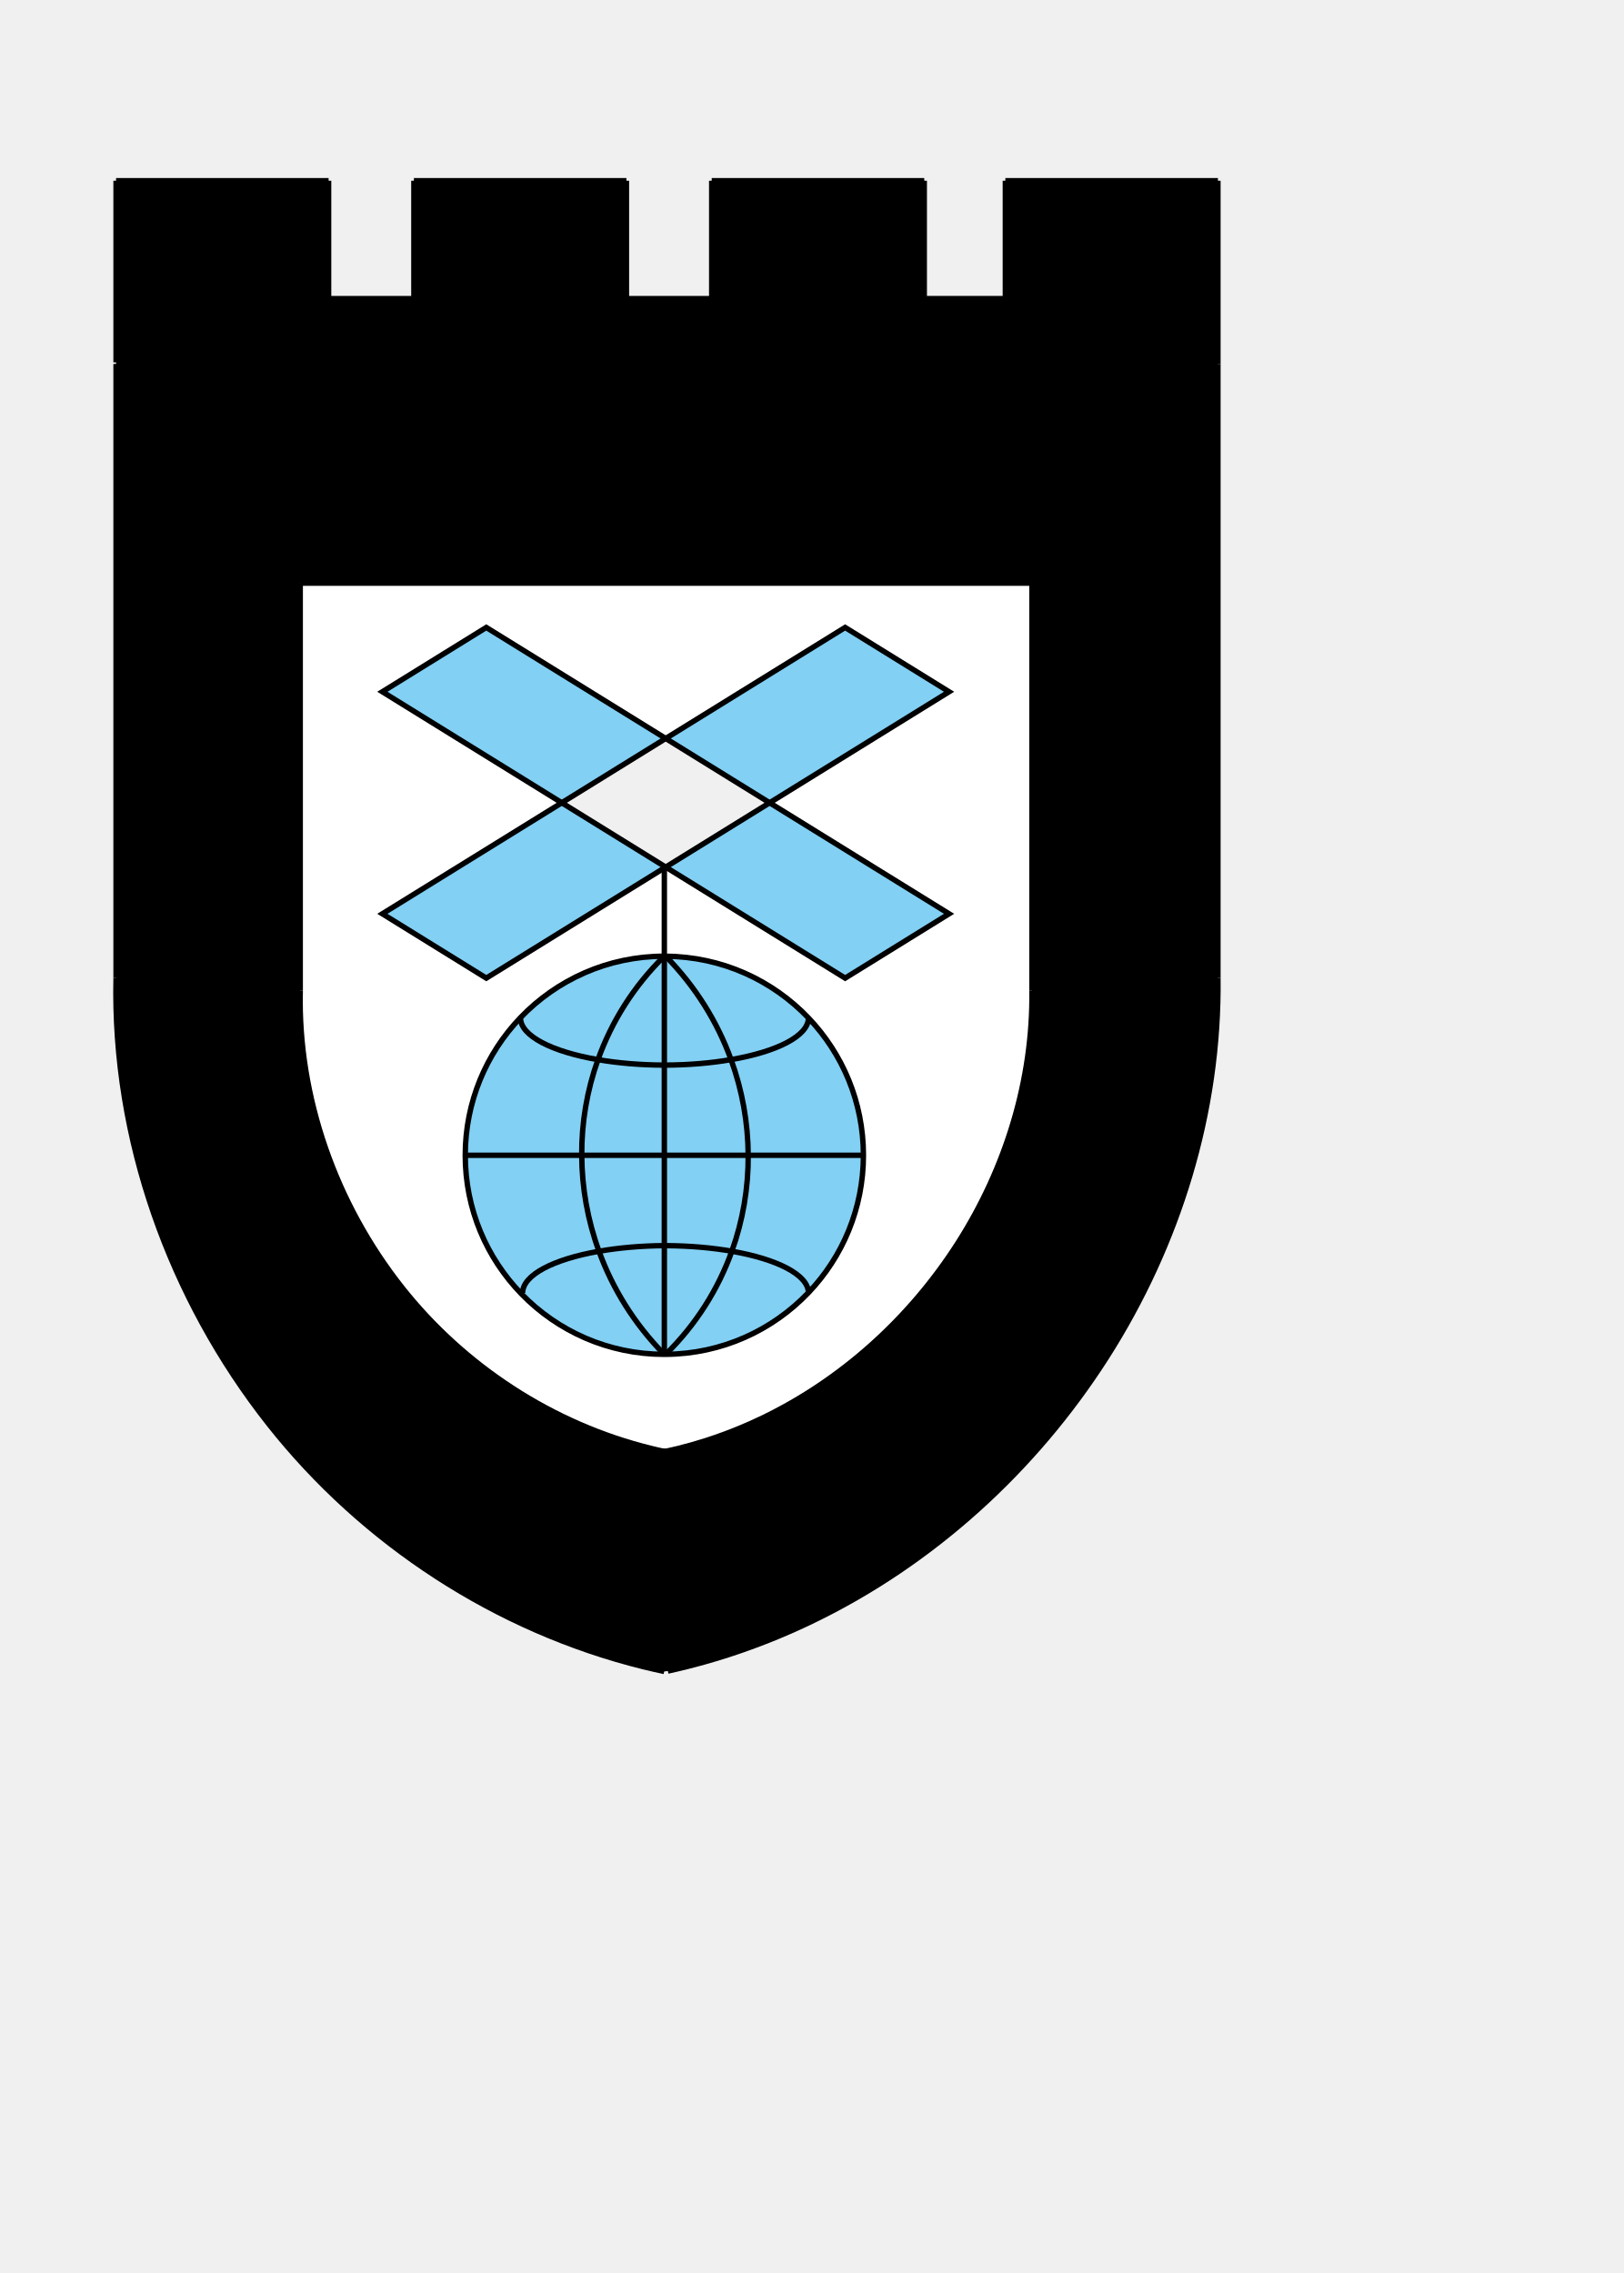
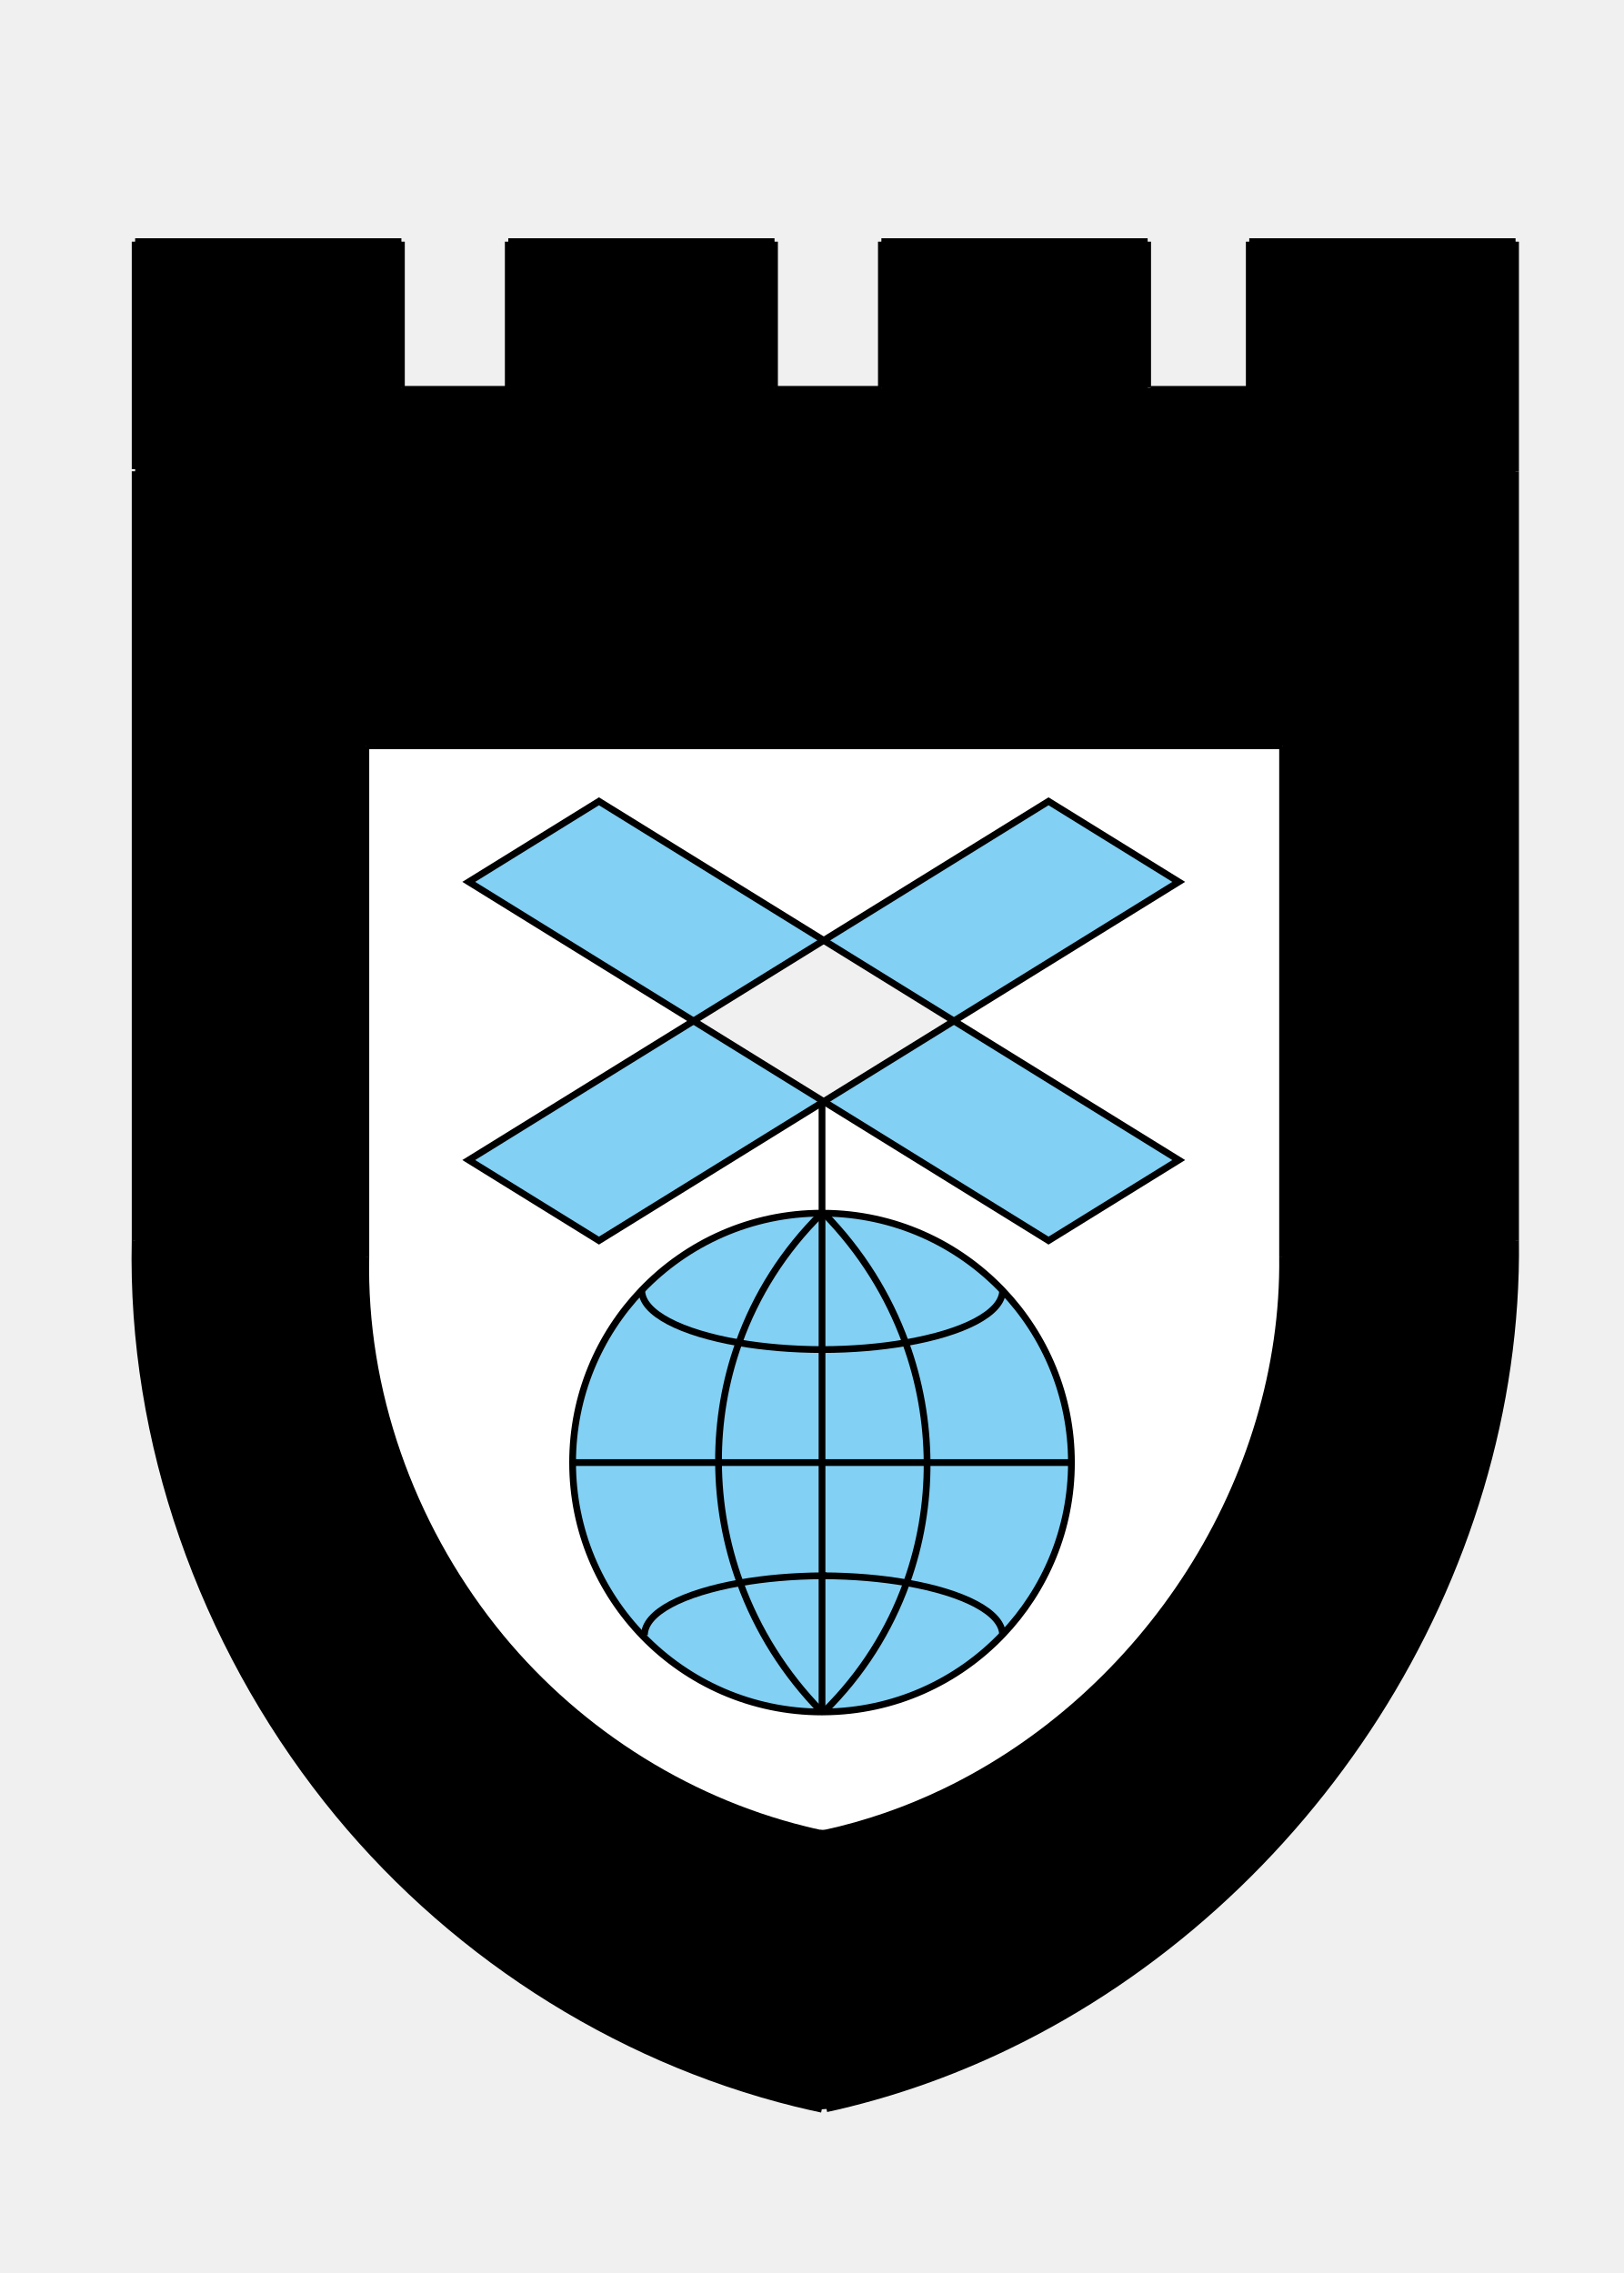
- <svg xmlns="http://www.w3.org/2000/svg" version="1.1" x="0px" y="0px" width="60px" height="84px" viewBox="60 75 595.28 841.89" enable-background="new 0 0 595.28 841.89" xml:space="preserve">
+ <svg xmlns="http://www.w3.org/2000/svg" version="1.1" x="0px" y="0px" width="60px" height="84px" viewBox="60 75 480 663" enable-background="new 0 0 595.28 841.89" xml:space="preserve">
  <g id="图层_1" display="none">
    <path display="inline" fill="none" stroke="#000000" d="M105,214c0,178.533,86.161,323,192.64,323" />
    <path display="inline" fill="none" stroke="#000000" d="M475,214c0,178.533-79.327,323-177.36,323" />
    <line display="inline" fill="none" stroke="#000000" x1="105" y1="214" x2="475" y2="214" />
    <line display="inline" fill="none" stroke="#000000" x1="105" y1="214" x2="105" y2="134" />
    <line display="inline" fill="none" stroke="#000000" x1="105" y1="134" x2="475" y2="134" />
    <line display="inline" fill="none" stroke="#000000" x1="475" y1="134" x2="475" y2="214" />
  </g>
  <g id="图层_2">
</g>
  <g id="图层_3">
    <line fill="none" stroke="#000000" stroke-width="2" x1="302.445" y1="692.976" x2="304.576" y2="692.958" />
  </g>
  <g id="图层_4">
</g>
  <g id="图层_5" display="none">
    <line display="inline" fill="none" stroke="#000000" stroke-width="2" x1="290" y1="388.197" x2="290" y2="360" />
    <line display="inline" fill="none" stroke="#000000" stroke-width="2" x1="315.333" y1="388.197" x2="315.333" y2="360" />
    <line display="inline" fill="none" stroke="#000000" stroke-width="2" x1="290" y1="360" x2="229.269" y2="401.5" />
    <line display="inline" fill="none" stroke="#000000" stroke-width="2" x1="315.333" y1="360" x2="376.731" y2="401.5" />
    <line display="inline" fill="none" stroke="#000000" stroke-width="2" x1="228.192" y1="400.725" x2="212.077" y2="378.338" />
    <line display="inline" fill="none" stroke="#000000" stroke-width="2" x1="385.984" y1="388.461" x2="376.731" y2="401.314" />
  </g>
  <g id="图层_6" display="none">
    <rect x="198.667" y="314.974" transform="matrix(0.9001 -0.4358 0.4358 0.9001 -116.4391 165.431)" display="inline" fill="none" stroke="#000000" stroke-width="2" width="207.559" height="43.195" />
    <rect x="198.666" y="314.974" transform="matrix(0.9001 0.4358 -0.4358 0.9001 176.8922 -98.1585)" display="inline" fill="none" stroke="#000000" stroke-width="2" width="207.559" height="43.195" />
  </g>
  <g id="图层_7">
</g>
  <g id="图层_8" display="none">
    <g display="inline">
      <line fill="none" stroke="#000000" stroke-width="2" x1="99.947" y1="178.807" x2="99.947" y2="116" />
      <line fill="none" stroke="#000000" stroke-width="2" x1="99.947" y1="116" x2="161.597" y2="116" />
      <line fill="none" stroke="#000000" stroke-width="2" x1="161.597" y1="116" x2="161.597" y2="154.667" />
      <line fill="none" stroke="#000000" x1="161.597" y1="154.667" x2="186.333" y2="154.667" />
      <line fill="none" stroke="#000000" stroke-width="2" x1="186.333" y1="154.667" x2="186.333" y2="116" />
      <line fill="none" stroke="#000000" stroke-width="2" x1="186.333" y1="116" x2="247.984" y2="116" />
      <line fill="none" stroke="#000000" stroke-width="2" x1="247.984" y1="116" x2="247.984" y2="154.667" />
      <line fill="none" stroke="#000000" x1="247.983" y1="154.667" x2="272.72" y2="154.667" />
      <line fill="none" stroke="#000000" stroke-width="2" x1="272.72" y1="154.667" x2="272.72" y2="116" />
      <line fill="none" stroke="#000000" stroke-width="2" x1="272.72" y1="116" x2="334.37" y2="116" />
      <line fill="none" stroke="#000000" stroke-width="2" x1="334.37" y1="116" x2="334.37" y2="154.667" />
      <line fill="none" stroke="#000000" x1="333.158" y1="154.667" x2="357.896" y2="154.667" />
      <line fill="none" stroke="#000000" stroke-width="2" x1="357.896" y1="154.667" x2="357.896" y2="116" />
      <line fill="none" stroke="#000000" stroke-width="2" x1="357.896" y1="116" x2="419.546" y2="116" />
      <line fill="none" stroke="#000000" stroke-width="2" x1="419.546" y1="116" x2="419.546" y2="154.667" />
      <line fill="none" stroke="#000000" x1="419.545" y1="154.667" x2="444.281" y2="154.667" />
    </g>
    <line display="inline" fill="none" stroke="#000000" stroke-width="2" x1="444.281" y1="154.667" x2="444.281" y2="116" />
    <line display="inline" fill="none" stroke="#000000" stroke-width="2" x1="444.281" y1="116" x2="508.016" y2="116" />
    <line display="inline" fill="none" stroke="#000000" stroke-width="2" x1="508.016" y1="178.807" x2="508.016" y2="116" />
  </g>
  <g id="图层_9">
    <g id="XMLID_1_">
      <g>
        <path d="M303.9,612.48c12.239-2.671,24.14-6.82,35.42-12.25c29.59-14.261,54.76-37.2,72.41-64.841     c17.71-27.739,27.84-60.39,27.42-93.399v-151h-271v151c-0.88,39.55,13.22,78.939,37.68,109.88     c23.08,29.2,55.91,50.63,92.08,59.56c1.54,0.391,3.09,0.74,4.64,1.07L303.9,612.48z M508.02,437.18     c0.62,49.71-14.63,98.87-41.3,140.65c-26.58,41.62-64.47,76.16-109.04,97.63c-16.989,8.19-34.93,14.44-53.37,18.47l-1.369,0.15     c-2.551-0.54-5.081-1.12-7.61-1.74c-54.47-13.46-103.89-45.72-138.65-89.7c-36.83-46.59-58.06-105.89-56.73-165.46V209.81v-0.6     v-67.27h78.71v43.17h31.59v-43.17h78.71v43.17h31.59v-43.17h78.71v43.17h0.86c9.729,0,19.45,0,29.18,0v-43.17h78.72v67.87V437.18     z" />
        <path fill="#FFFFFF" d="M303,396.47l0.51-0.31l66.45,41.12l38.49-23.82L342,372.34l66.45-41.12l-38.49-23.82l-66.45,41.12     l-66.45-41.12l-38.49,23.82l66.45,41.12l-66.45,41.12l38.49,23.82L303,396.47z M356.38,553.77     c12.61-13.229,20.351-31.149,20.351-50.869c0-19.721-7.74-37.631-20.341-50.86c-13.33-13.97-32.069-22.72-52.87-22.86     c-0.17-0.01-0.35-0.01-0.52-0.01c-0.01,0-0.03,0-0.04,0c-20.94,0.01-39.83,8.75-53.26,22.771     c-12.65,13.239-20.43,31.189-20.43,50.96c0,19.979,7.95,38.1,20.86,51.39c13.38,13.77,32.11,22.33,52.83,22.34     c0.01,0,0.03,0,0.04,0c0.17,0,0.35,0,0.52-0.01C324.31,576.48,343.05,567.74,356.38,553.77z M439.15,441.99     c0.42,33.01-9.71,65.66-27.42,93.399c-17.65,27.641-42.82,50.58-72.41,64.841c-11.28,5.43-23.181,9.579-35.42,12.25l-1.351,0.02     c-1.55-0.33-3.1-0.68-4.64-1.07c-36.17-8.93-69-30.359-92.08-59.56c-24.46-30.94-38.56-70.33-37.68-109.88v-151h271V441.99z" />
        <polygon fill="#82D0F4" points="408.45,331.22 342,372.34 303.51,348.52 369.96,307.4    " />
        <polygon fill="#82D0F4" points="408.45,413.46 369.96,437.28 303.51,396.16 342,372.34    " />
        <path fill="#82D0F4" d="M376.73,502.9h-0.45H334.06c-0.06-11.971-2.17-23.971-6.35-35.431c16.99-2.92,28.58-8.729,28.68-15.43     C368.99,465.27,376.73,483.18,376.73,502.9z" />
        <path fill="#82D0F4" d="M376.28,502.9h0.45c0,19.72-7.74,37.64-20.351,50.869c-0.16-6.649-11.6-12.399-28.38-15.329     c4.11-11.431,6.14-23.471,6.06-35.54H376.28z" />
        <path fill="#82D0F4" d="M303.52,429.18c20.801,0.141,39.54,8.891,52.87,22.86c-0.1,6.7-11.689,12.51-28.68,15.43     C322.67,453.57,314.6,440.47,303.52,429.18z" />
        <path fill="#82D0F4" d="M356.38,553.77c-13.33,13.971-32.07,22.711-52.86,22.851c11.29-11.09,19.45-24.18,24.48-38.18     C344.78,541.37,356.22,547.12,356.38,553.77z" />
        <path fill="#82D0F4" d="M303.45,536.37c-0.15-0.01-0.3-0.01-0.45-0.01V502.9h31.06c0.08,12.069-1.949,24.109-6.06,35.54     C320.67,537.15,312.32,536.41,303.45,536.37z" />
        <path fill="#82D0F4" d="M303.05,469.5c8.91-0.02,17.29-0.75,24.66-2.03c4.18,11.46,6.29,23.46,6.35,35.431H303v-33.4     C303.02,469.5,303.03,469.5,303.05,469.5z" />
        <path fill="#82D0F4" d="M303.52,429.18c11.08,11.29,19.15,24.391,24.19,38.29c-7.37,1.28-15.75,2.011-24.66,2.03     c-0.02,0-0.03,0-0.05,0v-40.33C303.17,429.17,303.35,429.17,303.52,429.18z" />
        <path fill="#82D0F4" d="M328,538.44c-5.03,14-13.19,27.09-24.48,38.18c-0.17,0.01-0.35,0.01-0.52,0.01v-40.26     c0.15-0.01,0.3-0.01,0.45,0C312.32,536.41,320.67,537.15,328,538.44z" />
        <polygon fill="#82D0F4" points="303.51,348.52 265.02,372.34 198.57,331.22 237.06,307.4    " />
        <polygon fill="#82D0F4" points="265.02,372.34 303,395.85 303,396.47 237.06,437.28 198.57,413.46    " />
        <path fill="#82D0F4" d="M303,536.37v40.26c-0.01,0-0.03,0-0.04,0c-11.06-11.26-19.12-24.32-24.16-38.18     C286.03,537.18,294.25,536.43,303,536.37z" />
        <path fill="#82D0F4" d="M303,536.36v0.01c-8.75,0.06-16.97,0.81-24.2,2.08c-4.21-11.49-6.33-23.53-6.39-35.55H303V536.36z" />
        <path fill="#82D0F4" d="M303,469.5v33.4h-30.59c-0.08-12.03,1.93-24.03,6.02-35.42C285.77,468.75,294.13,469.47,303,469.5z" />
        <path fill="#82D0F4" d="M303,429.17v40.33c-8.87-0.03-17.23-0.75-24.57-2.02c5.02-14.051,13.2-27.181,24.53-38.311     C302.97,429.17,302.99,429.17,303,429.17z" />
        <path fill="#82D0F4" d="M302.96,429.17c-11.33,11.13-19.51,24.26-24.53,38.311c-17.09-2.94-28.72-8.79-28.72-15.53l-0.01-0.01     C263.13,437.92,282.02,429.18,302.96,429.17z" />
        <path fill="#82D0F4" d="M278.8,538.45c5.04,13.859,13.1,26.92,24.16,38.18c-20.72-0.01-39.45-8.57-52.83-22.34l0.38-0.37     C250.51,547.22,261.95,541.41,278.8,538.45z" />
        <path fill="#82D0F4" d="M278.43,467.48c-4.09,11.39-6.1,23.39-6.02,35.42h-43.14c0-19.771,7.78-37.721,20.43-50.96l0.01,0.01     C249.71,458.69,261.34,464.54,278.43,467.48z" />
        <path fill="#82D0F4" d="M272.41,502.9c0.06,12.02,2.18,24.06,6.39,35.55c-16.85,2.96-28.29,8.77-28.29,15.47l-0.38,0.37     c-12.91-13.29-20.86-31.41-20.86-51.39H272.41z" />
      </g>
      <g>
        <line fill="none" stroke="#000000" stroke-width="2" x1="168.15" y1="290.99" x2="439.15" y2="290.99" />
        <line fill="none" stroke="#000000" stroke-width="2" x1="168.15" y1="290.99" x2="168.15" y2="441.99" />
        <line fill="none" stroke="#000000" stroke-width="2" x1="439.15" y1="290.99" x2="439.15" y2="441.99" />
        <path fill="none" stroke="#000000" stroke-width="2" d="M168.15,441.99c-0.88,39.55,13.22,78.939,37.68,109.88     c23.08,29.2,55.91,50.63,92.08,59.56c1.54,0.391,3.09,0.74,4.64,1.07c0.141,0.03,0.271,0.06,0.41,0.09" />
        <path fill="none" stroke="#000000" stroke-width="2" d="M439.15,441.99c0.42,33.01-9.71,65.66-27.42,93.399     c-17.65,27.641-42.82,50.58-72.41,64.841c-11.28,5.43-23.181,9.579-35.42,12.25c-0.011,0.01-0.021,0.01-0.03,0.01" />
        <line fill="none" stroke="#000000" stroke-width="2" x1="99.95" y1="209.81" x2="99.95" y2="437.18" />
        <line fill="none" stroke="#000000" stroke-width="2" x1="508.02" y1="209.81" x2="508.02" y2="437.18" />
        <path fill="none" stroke="#000000" stroke-width="2" d="M99.95,437.18c-1.33,59.57,19.9,118.87,56.73,165.46     c34.76,43.98,84.18,76.24,138.65,89.7c2.53,0.62,5.06,1.2,7.61,1.74" />
        <path fill="none" stroke="#000000" stroke-width="2" d="M508.02,437.18c0.62,49.71-14.63,98.87-41.3,140.65     c-26.58,41.62-64.47,76.16-109.04,97.63c-16.989,8.19-34.93,14.44-53.37,18.47" />
        <polyline fill="none" stroke="#000000" stroke-width="2" points="302.45,612.5 302.55,612.5 303.9,612.48 304.09,612.48    " />
        <path fill="none" stroke="#000000" stroke-width="2" d="M376.73,502.9c0,19.72-7.74,37.64-20.351,50.869     c-13.33,13.971-32.07,22.711-52.86,22.851c-0.17,0.01-0.35,0.01-0.52,0.01c-0.01,0-0.03,0-0.04,0     c-20.72-0.01-39.45-8.57-52.83-22.34c-12.91-13.29-20.86-31.41-20.86-51.39c0-19.771,7.78-37.721,20.43-50.96     c13.43-14.021,32.32-22.761,53.26-22.771c0.01,0,0.03,0,0.04,0c0.17,0,0.35,0,0.52,0.01c20.801,0.141,39.54,8.891,52.87,22.86     C368.99,465.27,376.73,483.18,376.73,502.9z" />
        <polyline fill="none" stroke="#000000" stroke-width="2" points="228.9,502.9 229.27,502.9 272.41,502.9 303,502.9 334.06,502.9      376.28,502.9    " />
        <polyline fill="none" stroke="#000000" stroke-width="2" points="303,576.63 303,536.37 303,536.36 303,502.9 303,469.5      303,429.17 303,396.47 303,395.85    " />
        <path fill="none" stroke="#000000" stroke-width="2" d="M303.05,469.5c0.15,0,0.311,0,0.46,0" />
        <path fill="none" stroke="#000000" stroke-width="2" d="M249.71,451.95c0,6.74,11.63,12.59,28.72,15.53     c7.34,1.27,15.7,1.989,24.57,2.02" />
        <path fill="none" stroke="#000000" stroke-width="2" d="M356.39,451.95c0,0.03,0,0.06,0,0.09c-0.1,6.7-11.689,12.51-28.68,15.43     c-7.37,1.28-15.75,2.011-24.66,2.03c-0.02,0-0.03,0-0.05,0c-0.14,0-0.27,0-0.41,0" />
        <path fill="none" stroke="#000000" stroke-width="2" d="M356.39,553.92c0-0.05,0-0.1-0.01-0.15     c-0.16-6.649-11.6-12.399-28.38-15.329c-7.33-1.29-15.68-2.03-24.55-2.07c-0.15-0.01-0.3-0.01-0.45-0.01c-0.14,0-0.27,0-0.41,0" />
        <path fill="none" stroke="#000000" stroke-width="2" d="M250.51,553.92c0-6.7,11.44-12.51,28.29-15.47     c7.23-1.271,15.45-2.021,24.2-2.08c0.15-0.01,0.3-0.01,0.45,0c0.29-0.01,0.569-0.01,0.859-0.01" />
        <path fill="none" stroke="#000000" stroke-width="2" d="M302.96,429.17c-11.33,11.13-19.51,24.26-24.53,38.311     c-4.09,11.39-6.1,23.39-6.02,35.42c0.06,12.02,2.18,24.06,6.39,35.55c5.04,13.859,13.1,26.92,24.16,38.18" />
        <path fill="none" stroke="#000000" stroke-width="2" d="M303.51,576.63l0.01-0.01c11.29-11.09,19.45-24.18,24.48-38.18     c4.11-11.431,6.14-23.471,6.06-35.54c-0.06-11.971-2.17-23.971-6.35-35.431c-5.04-13.899-13.11-27-24.19-38.29l-0.01-0.01" />
        <polygon fill="none" stroke="#000000" stroke-width="2" points="303.51,348.52 369.96,307.4 408.45,331.22 342,372.34      303.51,396.16 303,396.47 237.06,437.28 198.57,413.46 265.02,372.34    " />
        <polygon fill="none" stroke="#000000" stroke-width="2" points="265.02,372.34 198.57,331.22 237.06,307.4 303.51,348.52      342,372.34 408.45,413.46 369.96,437.28 303.51,396.16 303,395.85    " />
        <line fill="none" stroke="#000000" stroke-width="2" x1="99.95" y1="209.21" x2="99.95" y2="141.94" />
        <line fill="none" stroke="#000000" stroke-width="2" x1="99.95" y1="141.94" x2="178.66" y2="141.94" />
        <line fill="none" stroke="#000000" stroke-width="2" x1="178.66" y1="141.94" x2="178.66" y2="185.11" />
        <line fill="none" stroke="#000000" x1="178.66" y1="185.11" x2="210.25" y2="185.11" />
        <line fill="none" stroke="#000000" stroke-width="2" x1="210.25" y1="185.11" x2="210.25" y2="141.94" />
        <line fill="none" stroke="#000000" stroke-width="2" x1="210.25" y1="141.94" x2="288.96" y2="141.94" />
        <line fill="none" stroke="#000000" stroke-width="2" x1="288.96" y1="141.94" x2="288.96" y2="185.11" />
        <line fill="none" stroke="#000000" x1="288.96" y1="185.11" x2="320.55" y2="185.11" />
        <line fill="none" stroke="#000000" stroke-width="2" x1="320.55" y1="185.11" x2="320.55" y2="141.94" />
        <line fill="none" stroke="#000000" stroke-width="2" x1="320.55" y1="141.94" x2="399.26" y2="141.94" />
        <line fill="none" stroke="#000000" stroke-width="2" x1="399.26" y1="141.94" x2="399.26" y2="185.11" />
        <path fill="none" stroke="#000000" d="M400.12,185.11c9.729,0,19.45,0,29.18,0" />
        <line fill="none" stroke="#000000" stroke-width="2" x1="429.3" y1="185.11" x2="429.3" y2="141.94" />
        <line fill="none" stroke="#000000" stroke-width="2" x1="429.3" y1="141.94" x2="508.02" y2="141.94" />
        <line fill="none" stroke="#000000" stroke-width="2" x1="508.02" y1="141.94" x2="508.02" y2="209.81" />
      </g>
    </g>
  </g>
  <g id="图层_10" display="none">
    <path display="inline" fill="none" stroke="#000000" stroke-width="2" d="M145.741,420.164c0,0-13.5,2.925-13.5-14.788   s0,34.788,0,34.788S133.241,420.164,145.741,420.164z" />
    <path display="inline" fill="none" stroke="#000000" stroke-width="2" d="M120.741,420.945" />
    <path display="inline" fill="none" stroke="#000000" stroke-width="2" d="M132.241,405.971c0,0-1,12.505-12.5,14.974   c0,0,14.75,5.469,12.5,16.969" />
    <path display="inline" fill="none" stroke="#000000" stroke-width="2" d="M146.241,345.486c0,0-13.5,2.925-13.5-14.788   s0,34.788,0,34.788S133.741,345.486,146.241,345.486z" />
    <path display="inline" fill="none" stroke="#000000" stroke-width="2" d="M121.241,346.268" />
    <path display="inline" fill="none" stroke="#000000" stroke-width="2" d="M132.741,331.293c0,0-1,12.505-12.5,14.974   c0,0,14.75,5.469,12.5,16.969" />
    <path display="inline" fill="none" stroke="#000000" stroke-width="2" d="M490,424.409c0,0-13.5,2.925-13.5-14.788   s0,34.788,0,34.788S477.5,424.409,490,424.409z" />
    <path display="inline" fill="none" stroke="#000000" stroke-width="2" d="M476.5,410.216c0,0-1,12.505-12.5,14.974   c0,0,14.75,5.469,12.5,16.969" />
    <path display="inline" fill="none" stroke="#000000" stroke-width="2" d="M490.5,349.731c0,0-13.5,2.925-13.5-14.788   s0,34.788,0,34.788S478,349.731,490.5,349.731z" />
    <path display="inline" fill="none" stroke="#000000" stroke-width="2" d="M477,335.539c0,0-1,12.505-12.5,14.974   c0,0,14.75,5.469,12.5,16.969" />
    <path display="inline" fill="none" stroke="#000000" stroke-width="2" d="M483.367,495.778c0,0-13.5,2.925-13.5-14.788   c0-17.712,0,34.788,0,34.788S470.867,495.778,483.367,495.778z" />
    <path display="inline" fill="none" stroke="#000000" stroke-width="2" d="M469.867,481.586c0,0-1,12.505-12.5,14.974   c0,0,14.75,5.469,12.5,16.969" />
    <path display="inline" fill="none" stroke="#000000" stroke-width="2" d="M152.491,495.778c0,0-13.5,2.925-13.5-14.788   c0-17.712,0,34.788,0,34.788S139.991,495.778,152.491,495.778z" />
    <path display="inline" fill="none" stroke="#000000" stroke-width="2" d="M138.991,481.586c0,0-1,12.505-12.5,14.974   c0,0,14.75,5.469,12.5,16.969" />
    <path display="inline" fill="none" stroke="#000000" stroke-width="2" d="M181.153,552.135c0,0-13.5,2.926-13.5-14.787   s0,34.787,0,34.787S168.653,552.135,181.153,552.135z" />
    <path display="inline" fill="none" stroke="#000000" stroke-width="2" d="M167.653,537.943c0,0-1,12.504-12.5,14.973   c0,0,14.75,5.469,12.5,16.969" />
    <path display="inline" fill="none" stroke="#000000" stroke-width="2" d="M214.413,598.314c0,0-13.5,2.925-13.5-14.788   c0-17.712,0,34.788,0,34.788S201.913,598.314,214.413,598.314z" />
    <path display="inline" fill="none" stroke="#000000" stroke-width="2" d="M200.913,584.122c0,0-1,12.505-12.5,14.974   c0,0,14.75,5.469,12.5,16.969" />
    <path display="inline" fill="none" stroke="#000000" stroke-width="2" d="M452.165,549.885c0,0-13.5,2.924-13.5-14.789   c0-17.711,0,34.789,0,34.789S439.665,549.885,452.165,549.885z" />
    <path display="inline" fill="none" stroke="#000000" stroke-width="2" d="M438.665,535.691c0,0-1,12.506-12.5,14.975   c0,0,14.75,5.469,12.5,16.969" />
    <path display="inline" fill="none" stroke="#000000" stroke-width="2" d="M413.119,599.313c0,0-13.5,2.924-13.5-14.789   c0-17.711,0,34.789,0,34.789S400.619,599.313,413.119,599.313z" />
    <path display="inline" fill="none" stroke="#000000" stroke-width="2" d="M399.619,585.119c0,0-1,12.506-12.5,14.975   c0,0,14.75,5.469,12.5,16.969" />
  </g>
  <g id="图层_11">
</g>
</svg>
